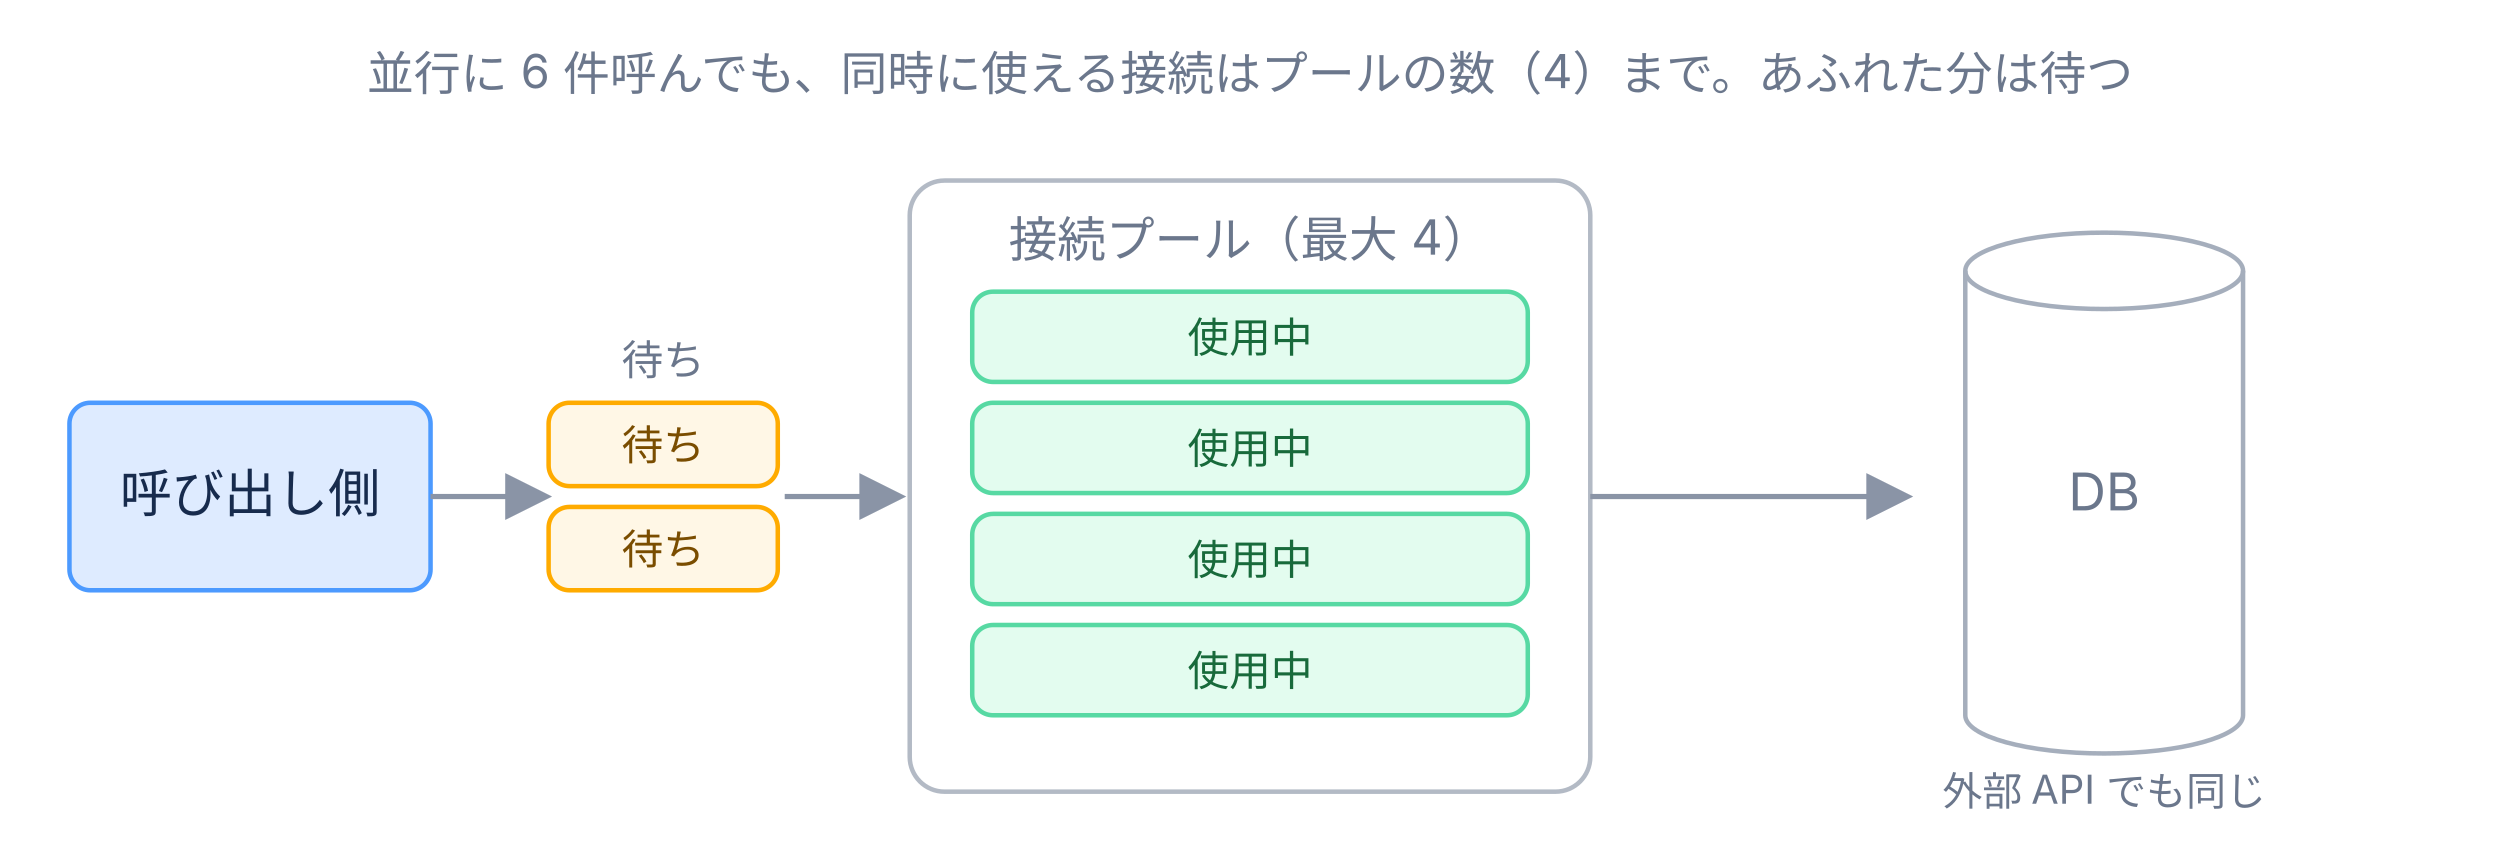
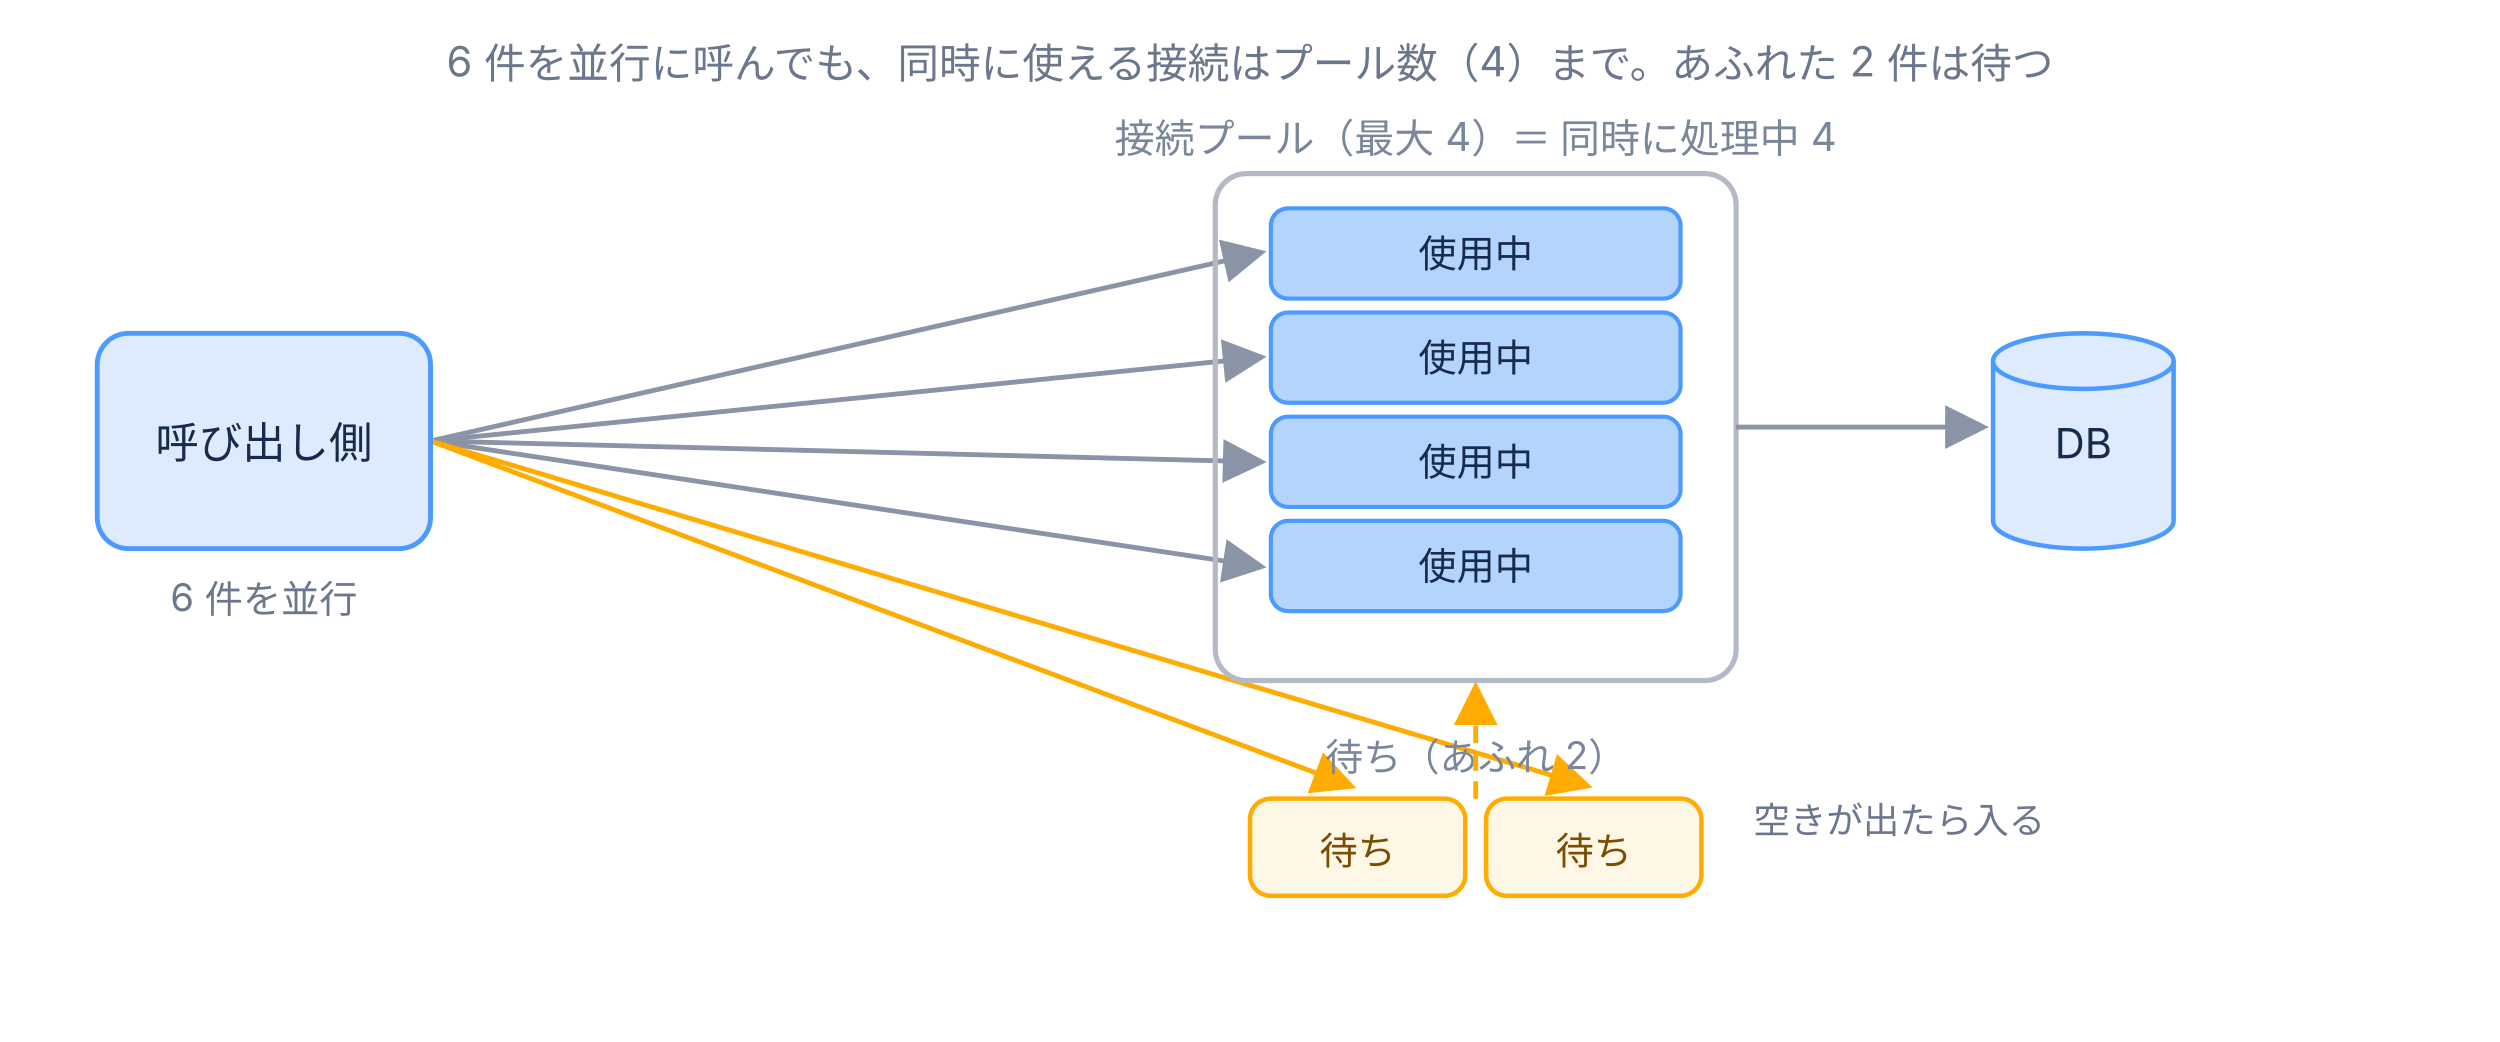
- <svg xmlns="http://www.w3.org/2000/svg" width="720" height="244" viewBox="0 0 720 244" font-family="-apple-system, BlinkMacSystemFont, &quot;Hiragino Kaku Gothic ProN&quot;, &quot;Hiragino Sans&quot;, &quot;Noto Sans JP&quot;, Meiryo, sans-serif">
+ <svg xmlns="http://www.w3.org/2000/svg" width="720" height="300" viewBox="0 0 720 300" font-family="-apple-system, BlinkMacSystemFont, &quot;Hiragino Kaku Gothic ProN&quot;, &quot;Hiragino Sans&quot;, &quot;Noto Sans JP&quot;, Meiryo, sans-serif">
  <defs>
-     <marker id="a" markerWidth="9" markerHeight="9" refX="7" refY="4.5" orient="auto">
+     <marker id="g" markerWidth="9" markerHeight="9" refX="7" refY="4.5" orient="auto">
      <path d="M0,0 L9,4.5 L0,9 z" fill="#8A94A6" />
    </marker>
+     <marker id="am" markerWidth="9" markerHeight="9" refX="7" refY="4.5" orient="auto">
+       <path d="M0,0 L9,4.5 L0,9 z" fill="#FFAB00" />
+     </marker>
  </defs>
-   <text x="360" y="26" text-anchor="middle" fill="#6B778C" font-size="13.5">並行に 6 件呼んでも、同時に使える接続はプールの数（4）まで。あふれた分は待つ</text>
-   <rect x="20" y="116" width="104" height="54" rx="6" fill="#DEEBFF" stroke="#4C9AFF" stroke-width="1.3" />
-   <text x="72.0" y="147.5" text-anchor="middle" fill="#172B4D" font-size="15">呼び出し側</text>
-   <path d="M124,143 L156,143" fill="none" stroke="#8A94A6" stroke-width="1.5" marker-end="url(#a)" />
-   <text x="191" y="108" text-anchor="middle" fill="#6B778C" font-size="12">待ち</text>
-   <rect x="158" y="116" width="66" height="24" rx="6" fill="#FFF7E6" stroke="#FFAB00" stroke-width="1.3" />
-   <text x="191.0" y="132.5" text-anchor="middle" fill="#7A4D00" font-size="12">待ち</text>
-   <rect x="158" y="146" width="66" height="24" rx="6" fill="#FFF7E6" stroke="#FFAB00" stroke-width="1.3" />
-   <text x="191.0" y="162.5" text-anchor="middle" fill="#7A4D00" font-size="12">待ち</text>
-   <path d="M226,143 L258,143" fill="none" stroke="#8A94A6" stroke-width="1.5" marker-end="url(#a)" />
-   <rect x="262" y="52" width="196" height="176" rx="10" fill="none" stroke="#B3BAC5" stroke-width="1.3" />
-   <text x="360" y="74" text-anchor="middle" fill="#6B778C" font-size="14">接続プール（最大 4）</text>
-   <rect x="280" y="84" width="160" height="26" rx="6" fill="#E3FCEF" stroke="#57D9A3" stroke-width="1.3" />
-   <text x="360.0" y="101.5" text-anchor="middle" fill="#186A3B" font-size="12">使用中</text>
-   <rect x="280" y="116" width="160" height="26" rx="6" fill="#E3FCEF" stroke="#57D9A3" stroke-width="1.3" />
-   <text x="360.0" y="133.5" text-anchor="middle" fill="#186A3B" font-size="12">使用中</text>
-   <rect x="280" y="148" width="160" height="26" rx="6" fill="#E3FCEF" stroke="#57D9A3" stroke-width="1.3" />
-   <text x="360.0" y="165.5" text-anchor="middle" fill="#186A3B" font-size="12">使用中</text>
-   <rect x="280" y="180" width="160" height="26" rx="6" fill="#E3FCEF" stroke="#57D9A3" stroke-width="1.3" />
-   <text x="360.0" y="197.5" text-anchor="middle" fill="#186A3B" font-size="12">使用中</text>
-   <path d="M458,143 L548,143" fill="none" stroke="#8A94A6" stroke-width="1.5" marker-end="url(#a)" />
-   <ellipse cx="606" cy="78" rx="40" ry="11" fill="none" stroke="#A5AEBC" stroke-width="1.3" />
-   <path d="M566,78 L566,206 A40,11 0 0 0 646,206 L646,78" fill="none" stroke="#A5AEBC" stroke-width="1.3" />
-   <text x="606" y="147" text-anchor="middle" fill="#6B778C" font-size="15">DB</text>
-   <text x="606" y="232" text-anchor="middle" fill="#6B778C" font-size="11.5">外部 API でも同じ</text>
+   <text x="360" y="22" text-anchor="middle" fill="#6B778C" font-size="12">6 件を並行に呼んでも、同時に使える接続はプール数（4）まで。あふれた 2 件は待つ</text>
+   <path d="M124,127 L362,73" fill="none" stroke="#8A94A6" stroke-width="1.4" marker-end="url(#g)" />
+   <path d="M124,127 L362,103" fill="none" stroke="#8A94A6" stroke-width="1.4" marker-end="url(#g)" />
+   <path d="M124,127 L362,133" fill="none" stroke="#8A94A6" stroke-width="1.4" marker-end="url(#g)" />
+   <path d="M124,127 L362,163" fill="none" stroke="#8A94A6" stroke-width="1.4" marker-end="url(#g)" />
+   <path d="M124,127 L388,226" fill="none" stroke="#FFAB00" stroke-width="1.4" marker-end="url(#am)" />
+   <path d="M124,127 L456,226" fill="none" stroke="#FFAB00" stroke-width="1.4" marker-end="url(#am)" />
+   <rect x="28" y="96" width="96" height="62" rx="9" fill="#DEEBFF" stroke="#4C9AFF" stroke-width="1.4" />
+   <text x="76" y="132" text-anchor="middle" fill="#172B4D" font-size="12.5">呼び出し側</text>
+   <text x="76" y="176" text-anchor="middle" fill="#6B778C" font-size="11">6 件を並行</text>
+   <text x="425" y="44" text-anchor="middle" fill="#7A869A" font-size="11.5">接続プール（最大 4）＝ 同時に処理中 4</text>
+   <rect x="350" y="50" width="150" height="146" rx="9" fill="none" stroke="#B3BAC5" stroke-width="1.5" />
+   <rect x="366" y="60" width="118" height="26" rx="5" fill="#B3D4FC" stroke="#4C9AFF" stroke-width="1.2" />
+   <text x="425" y="77" text-anchor="middle" fill="#172B4D" font-size="11">使用中</text>
+   <rect x="366" y="90" width="118" height="26" rx="5" fill="#B3D4FC" stroke="#4C9AFF" stroke-width="1.2" />
+   <text x="425" y="107" text-anchor="middle" fill="#172B4D" font-size="11">使用中</text>
+   <rect x="366" y="120" width="118" height="26" rx="5" fill="#B3D4FC" stroke="#4C9AFF" stroke-width="1.2" />
+   <text x="425" y="137" text-anchor="middle" fill="#172B4D" font-size="11">使用中</text>
+   <rect x="366" y="150" width="118" height="26" rx="5" fill="#B3D4FC" stroke="#4C9AFF" stroke-width="1.2" />
+   <text x="425" y="167" text-anchor="middle" fill="#172B4D" font-size="11">使用中</text>
+   <path d="M574,104 V150 a26,8 0 0 0 52,0 V104" fill="#DEEBFF" stroke="#4C9AFF" stroke-width="1.3" />
+   <ellipse cx="600" cy="104" rx="26" ry="8" fill="#DEEBFF" stroke="#4C9AFF" stroke-width="1.3" />
+   <text x="600" y="132" text-anchor="middle" fill="#172B4D" font-size="12">DB</text>
+   <path d="M500,123 L570,123" fill="none" stroke="#8A94A6" stroke-width="1.4" marker-end="url(#g)" />
+   <text x="425" y="222" text-anchor="middle" fill="#7A869A" font-size="11">待ち（あふれ 2）</text>
+   <rect x="360" y="230" width="62" height="28" rx="6" fill="#FFF7E6" stroke="#FFAB00" stroke-width="1.3" />
+   <text x="391" y="249" text-anchor="middle" fill="#7A4D00" font-size="11">待ち</text>
+   <rect x="428" y="230" width="62" height="28" rx="6" fill="#FFF7E6" stroke="#FFAB00" stroke-width="1.3" />
+   <text x="459" y="249" text-anchor="middle" fill="#7A4D00" font-size="11">待ち</text>
+   <path d="M425,230 L425,199" fill="none" stroke="#FFAB00" stroke-width="1.4" stroke-dasharray="5 3" marker-end="url(#am)" />
+   <text x="505" y="240" fill="#6B778C" font-size="10.5">空きが出たら入る</text>
</svg>
